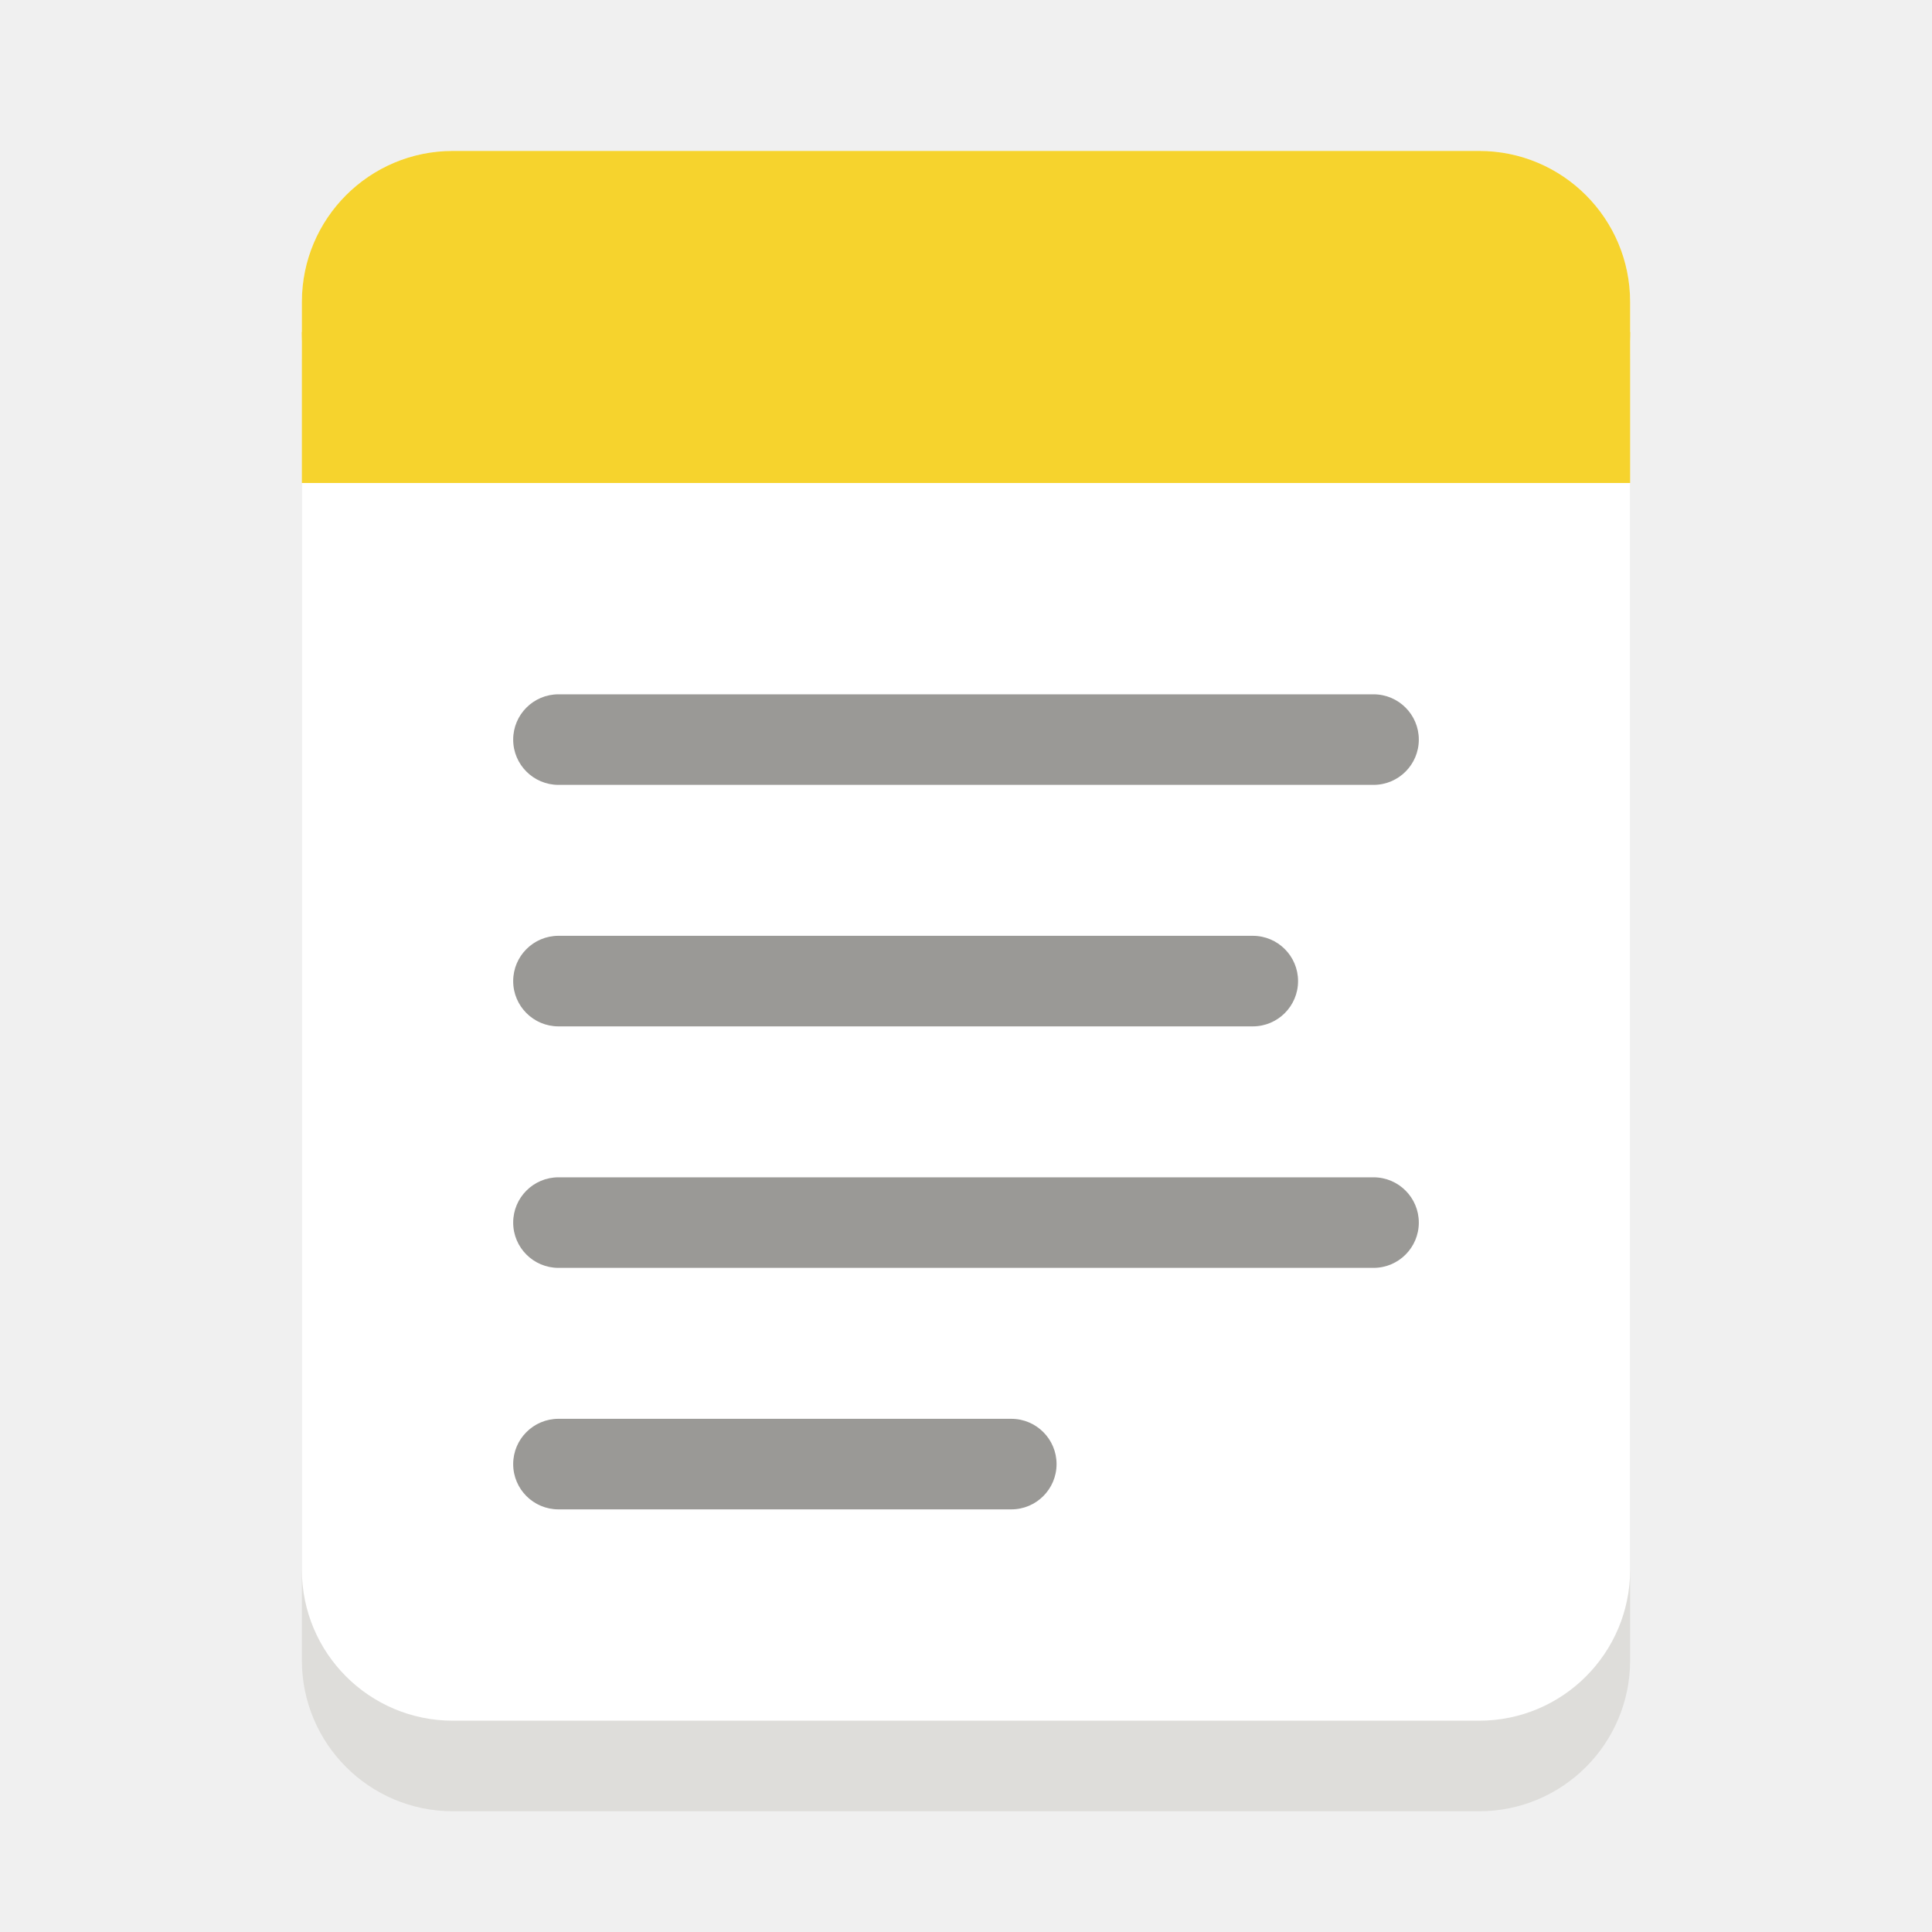
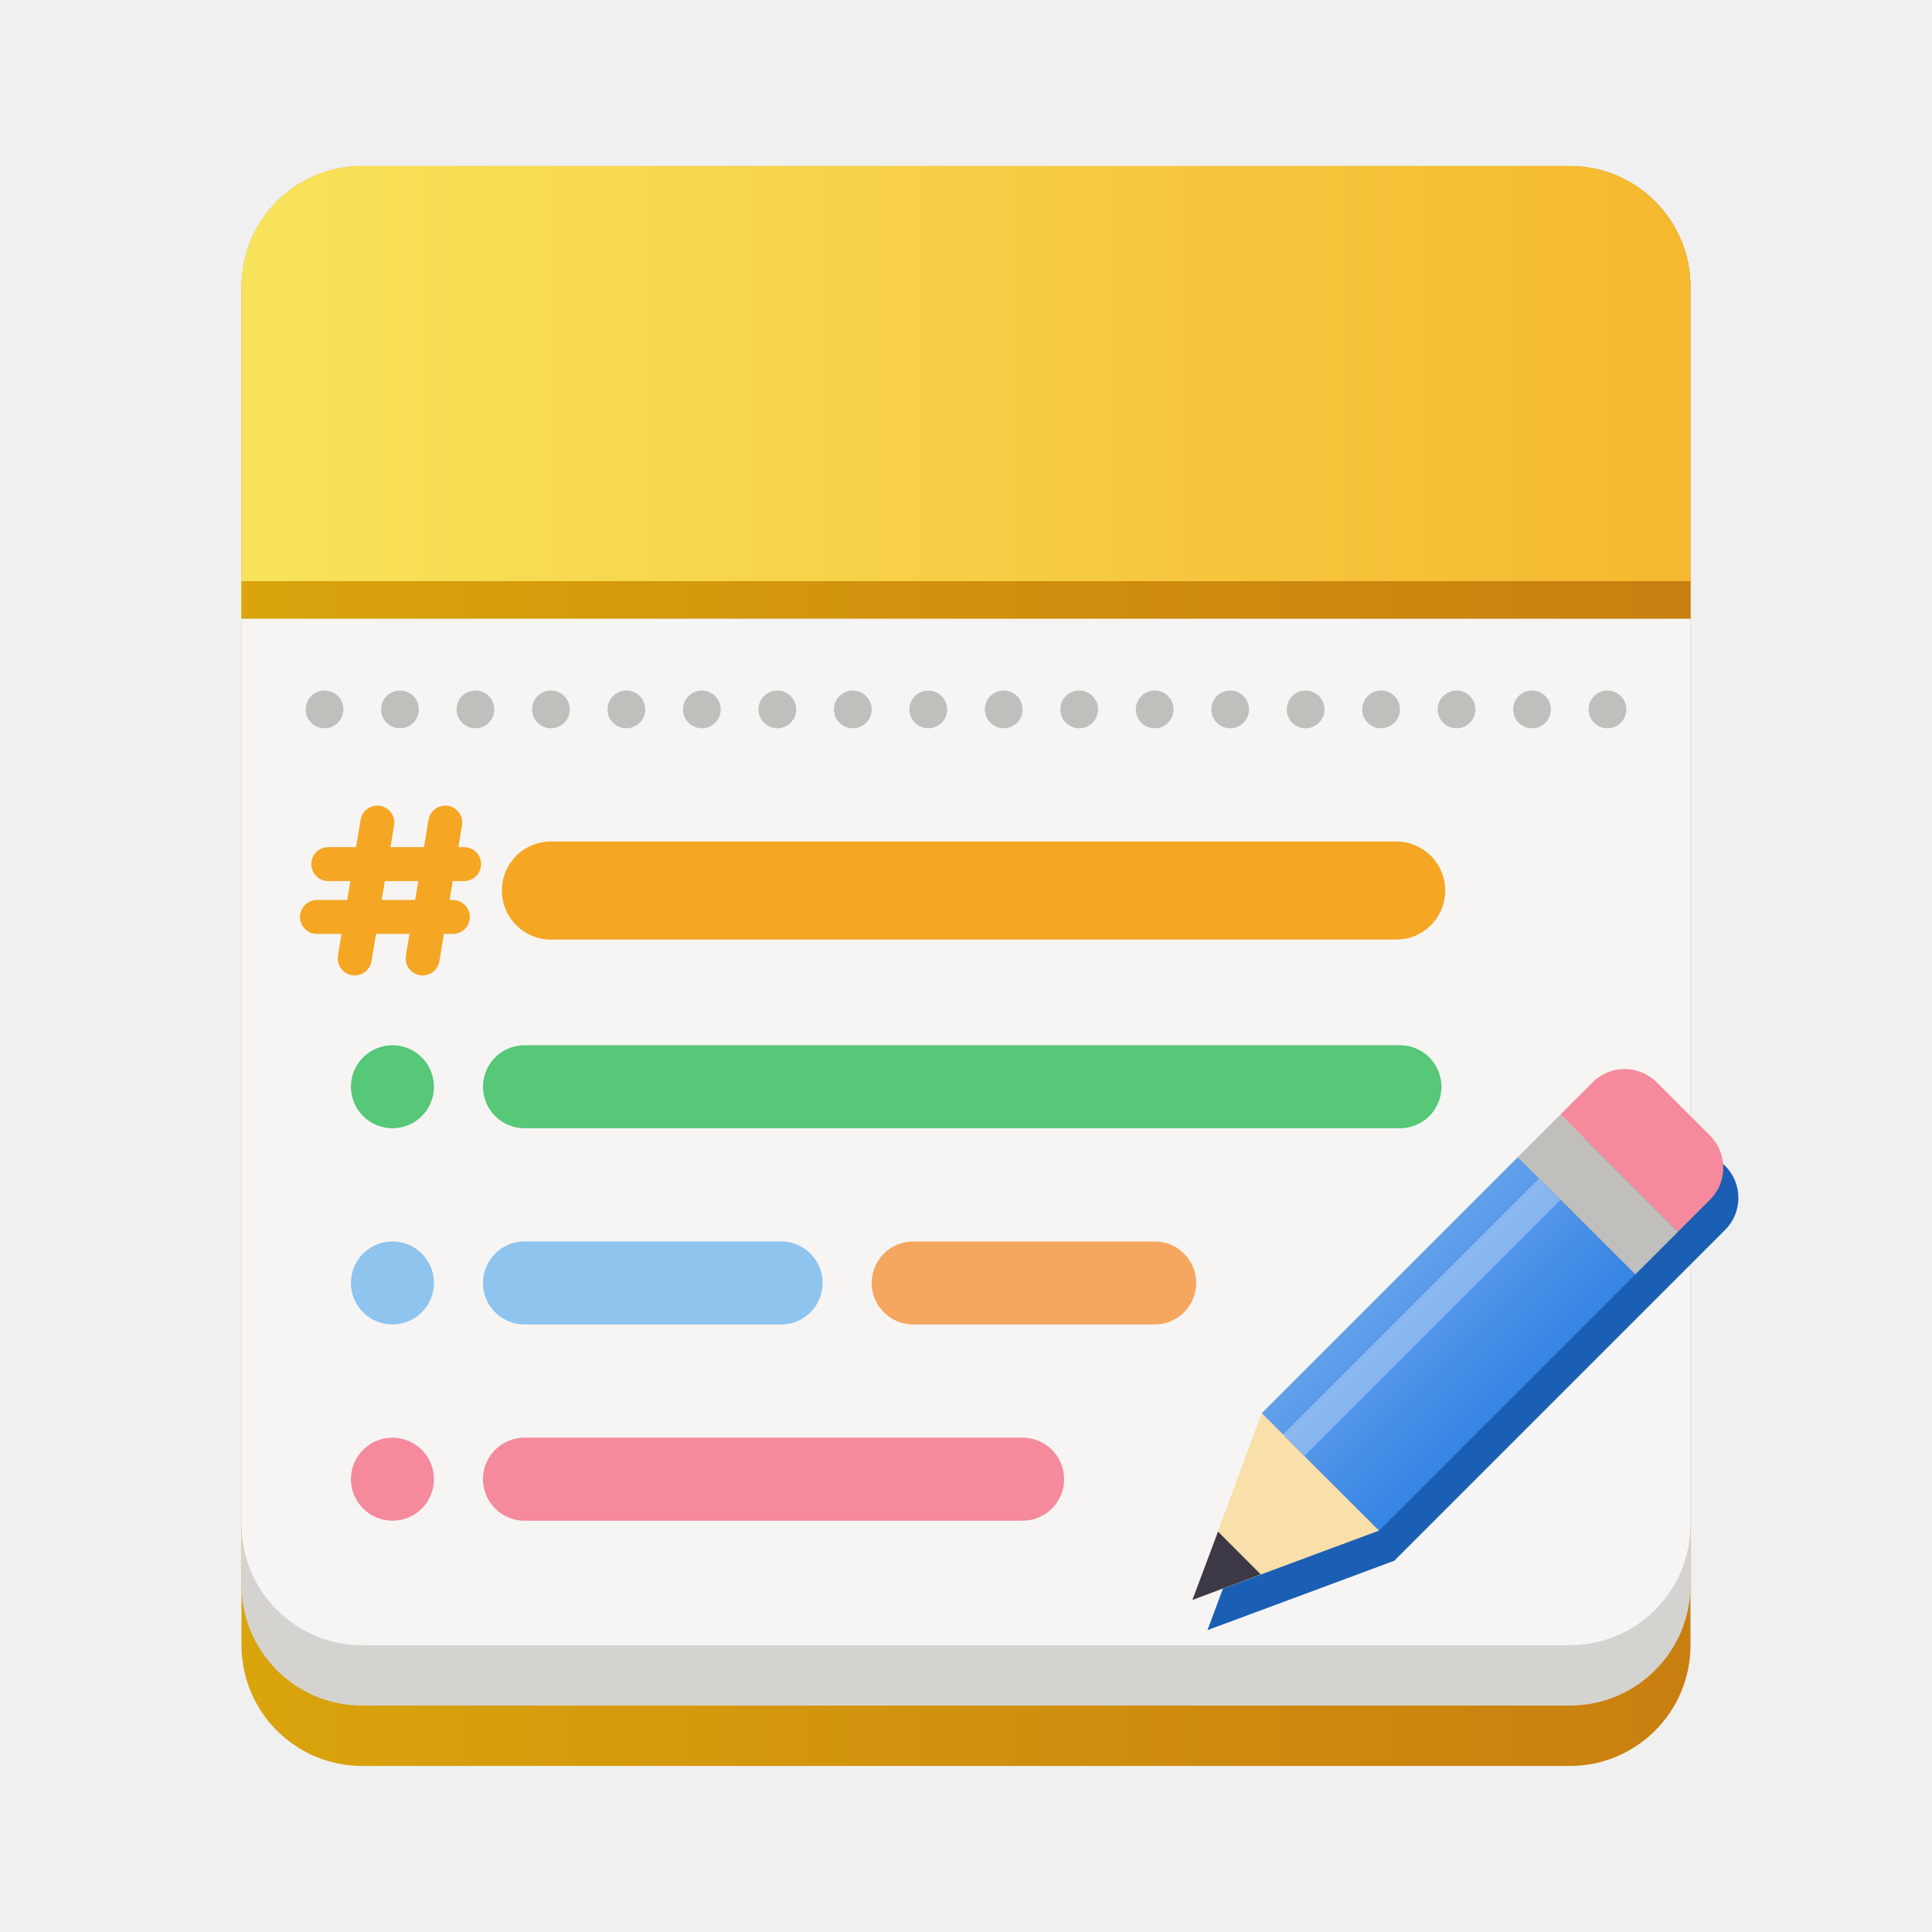
<svg xmlns="http://www.w3.org/2000/svg" width="128" height="128" viewBox="0 0 128 128">
-   <rect x="20" y="14" width="88" height="106" rx="10" fill="#deddda" />
-   <rect x="20" y="10" width="88" height="104" rx="10" fill="#ffffff" />
-   <rect x="20" y="10" width="88" height="22" rx="10" fill="#f6d32d" />
-   <rect x="20" y="22" width="88" height="10" fill="#f6d32d" />
-   <rect x="34" y="46" width="60" height="6" rx="3" fill="#9a9996" />
-   <rect x="34" y="62" width="52" height="6" rx="3" fill="#9a9996" />
-   <rect x="34" y="78" width="60" height="6" rx="3" fill="#9a9996" />
-   <rect x="34" y="94" width="36" height="6" rx="3" fill="#9a9996" />
+   <defs>
+     <linearGradient id="header" x1="16" y1="0" x2="112" y2="0" gradientUnits="userSpaceOnUse">
+       <stop offset="0" stop-color="#f8e45c" />
+       <stop offset="1" stop-color="#f5b82e" />
+     </linearGradient>
+     <linearGradient id="base" x1="16" y1="0" x2="112" y2="0" gradientUnits="userSpaceOnUse">
+       <stop offset="0" stop-color="#d9a40c" />
+       <stop offset="1" stop-color="#c97f10" />
+     </linearGradient>
+     <linearGradient id="pen" x1="0" y1="-5.5" x2="0" y2="5.5" gradientUnits="userSpaceOnUse">
+       <stop offset="0" stop-color="#62a0ea" />
+       <stop offset="1" stop-color="#3584e4" />
+     </linearGradient>
+   </defs>
+   <rect x="16" y="11" width="96" height="106" rx="8" fill="url(#base)" />
+   <rect x="16" y="11" width="96" height="38" rx="8" fill="url(#header)" />
+   <rect x="16" y="38.5" width="96" height="2.5" fill="url(#base)" />
+   <path d="M16 41h96v64a8 8 0 0 1-8 8H24a8 8 0 0 1-8-8z" fill="#d5d3cf" />
+   <path d="M16 41h96v60a8 8 0 0 1-8 8H24a8 8 0 0 1-8-8z" fill="#f6f5f4" />
+   <g fill="#c0bfbc">
+     <circle cx="21.5" cy="47" r="1.25" />
+     <circle cx="26.5" cy="47" r="1.25" />
+     <circle cx="31.5" cy="47" r="1.25" />
+     <circle cx="36.5" cy="47" r="1.25" />
+     <circle cx="41.5" cy="47" r="1.25" />
+     <circle cx="46.5" cy="47" r="1.25" />
+     <circle cx="51.5" cy="47" r="1.25" />
+     <circle cx="56.5" cy="47" r="1.25" />
+     <circle cx="61.5" cy="47" r="1.25" />
+     <circle cx="66.5" cy="47" r="1.25" />
+     <circle cx="71.5" cy="47" r="1.25" />
+     <circle cx="76.5" cy="47" r="1.25" />
+     <circle cx="81.5" cy="47" r="1.25" />
+     <circle cx="86.5" cy="47" r="1.25" />
+     <circle cx="91.5" cy="47" r="1.25" />
+     <circle cx="96.5" cy="47" r="1.25" />
+     <circle cx="101.5" cy="47" r="1.25" />
+     <circle cx="106.5" cy="47" r="1.25" />
+   </g>
+   <path d="M25 54.5l-1.5 9M29.5 54.5l-1.5 9M21.75 57.25h9M21 60.75h9" fill="none" stroke="#f5a623" stroke-width="2.25" stroke-linecap="round" />
+   <g fill="none" stroke-linecap="round">
+     <path d="M36.5 59h56" stroke="#f5a623" stroke-width="6.5" />
+     <g stroke-width="5.5">
+       <path d="M34.75 72h58" stroke="#57c778" />
+       <path d="M34.75 85h17" stroke="#8ec4ee" />
+       <path d="M60.5 85h16" stroke="#f6a75f" />
+       <path d="M34.75 98h33" stroke="#f48a9b" />
+     </g>
+   </g>
+   <g>
+     <circle cx="26" cy="72" r="2.75" fill="#57c778" />
+     <circle cx="26" cy="85" r="2.75" fill="#8ec4ee" />
+     <circle cx="26" cy="98" r="2.75" fill="#f48a9b" />
+   </g>
+   <path d="M0 0l12-5.5h31a3 3 0 0 1 3 3v5a3 3 0 0 1-3 3H12z" fill="#1a5fb4" transform="translate(80 108) rotate(-45)" />
+   <g transform="translate(79 106) rotate(-45)">
+     <path d="M0 0l12-5.5v11z" fill="#f9dfa9" />
+     <path d="M0 0l4.4-2v4z" fill="#3d3846" />
+     <rect x="12" y="-5.5" width="24" height="11" fill="url(#pen)" />
+     <rect x="12" y="-3.5" width="24" height="2" fill="#fff" fill-opacity="0.3" />
+     <rect x="36" y="-5.5" width="4" height="11" fill="#c0bfbc" />
+     <path d="M40-5.5h3a3 3 0 0 1 3 3v5a3 3 0 0 1-3 3h-3z" fill="#f48a9b" />
+   </g>
</svg>
